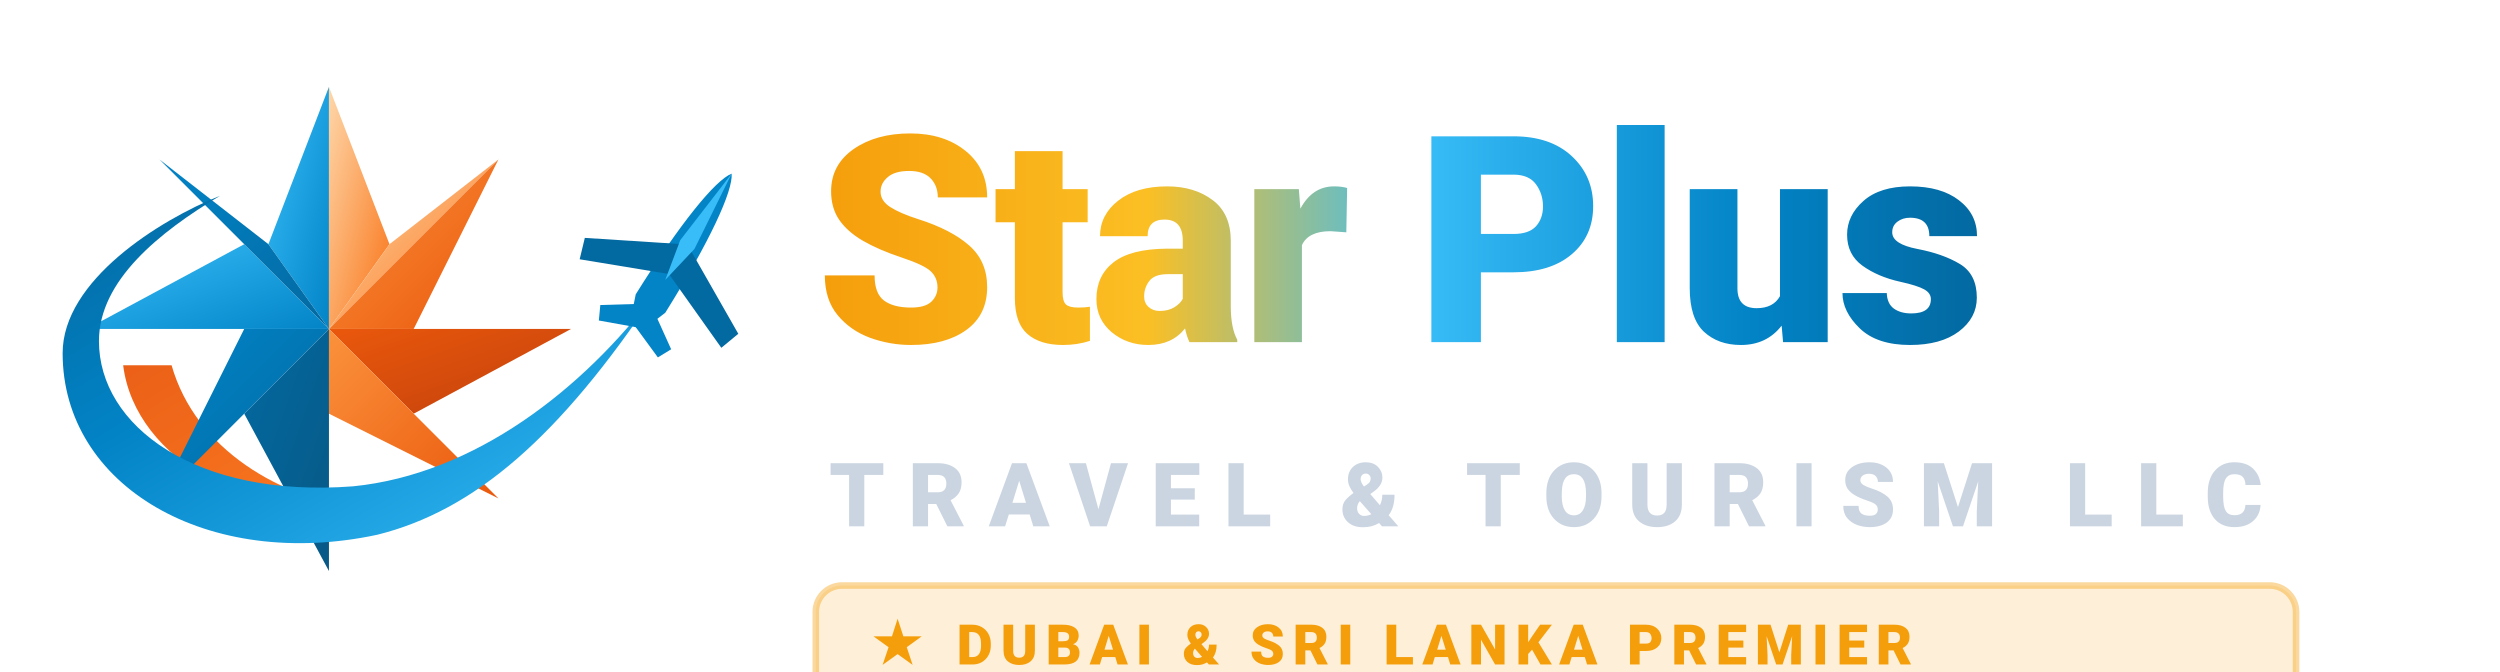
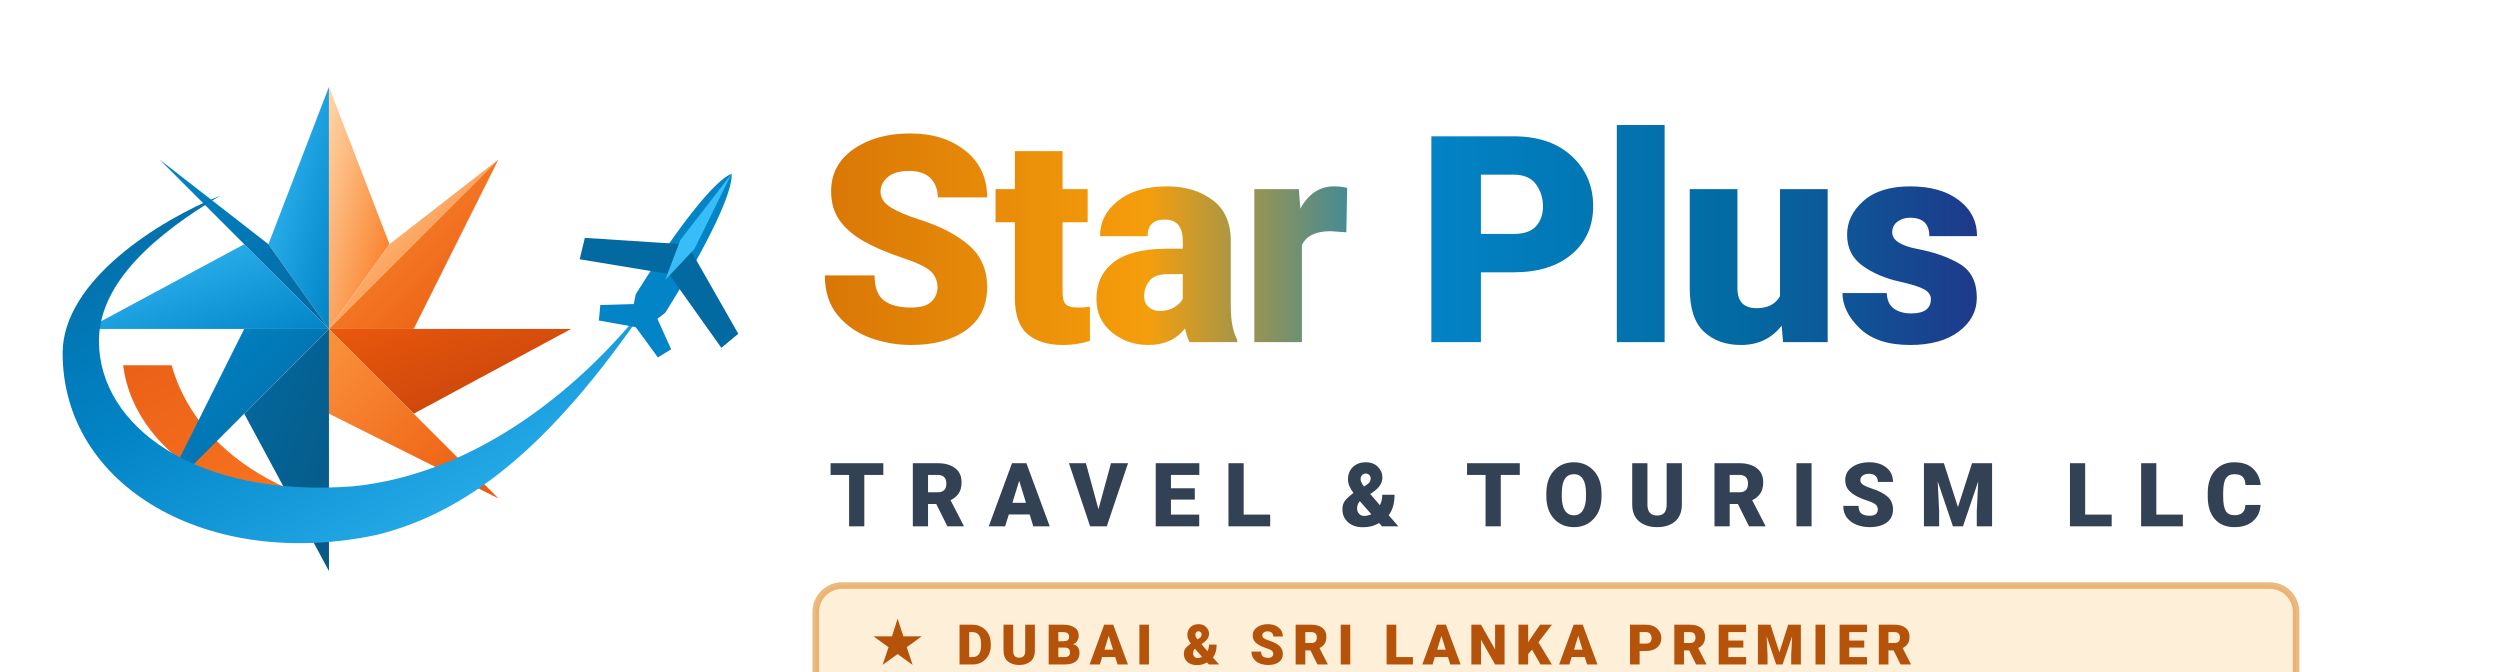
<svg xmlns="http://www.w3.org/2000/svg" viewBox="0 0 380 102" width="100%" height="100%">
  <defs>
    <linearGradient id="starBlueLight" x1="0%" y1="0%" x2="100%" y2="100%">
      <stop offset="0%" stop-color="#38BDF8" />
      <stop offset="100%" stop-color="#0284C7" />
    </linearGradient>
    <linearGradient id="starBlueMid" x1="0%" y1="0%" x2="100%" y2="100%">
      <stop offset="0%" stop-color="#0284C7" />
      <stop offset="100%" stop-color="#0369A1" />
    </linearGradient>
    <linearGradient id="starBlueDark" x1="0%" y1="0%" x2="100%" y2="100%">
      <stop offset="0%" stop-color="#0369A1" />
      <stop offset="100%" stop-color="#075985" />
    </linearGradient>
    <linearGradient id="starOrangeLight" x1="0%" y1="0%" x2="100%" y2="100%">
      <stop offset="0%" stop-color="#FED7AA" />
      <stop offset="100%" stop-color="#F97316" />
    </linearGradient>
    <linearGradient id="starOrangeMid" x1="0%" y1="0%" x2="100%" y2="100%">
      <stop offset="0%" stop-color="#FB923C" />
      <stop offset="100%" stop-color="#EA580C" />
    </linearGradient>
    <linearGradient id="starOrangeDark" x1="0%" y1="0%" x2="100%" y2="100%">
      <stop offset="0%" stop-color="#EA580C" />
      <stop offset="100%" stop-color="#C2410C" />
    </linearGradient>
    <linearGradient id="swooshBlue" x1="0%" y1="0%" x2="100%" y2="100%">
      <stop offset="0%" stop-color="#0369A1" />
      <stop offset="40%" stop-color="#0284C7" />
      <stop offset="100%" stop-color="#38BDF8" />
    </linearGradient>
    <linearGradient id="swooshOrange" x1="0%" y1="0%" x2="100%" y2="100%">
      <stop offset="0%" stop-color="#EA580C" />
      <stop offset="100%" stop-color="#F97316" />
    </linearGradient>
    <linearGradient id="logoBrandGradient" x1="0%" y1="0%" x2="100%" y2="0%">
-       <stop offset="0%" stop-color="#F59E0B" />
-       <stop offset="28%" stop-color="#FBBF24" />
-       <stop offset="52%" stop-color="#38BDF8" />
-       <stop offset="80%" stop-color="#0284C7" />
-       <stop offset="100%" stop-color="#0369A1" />
-     </linearGradient>
-     <linearGradient id="textStarGold" x1="0%" y1="0%" x2="100%" y2="0%">
-       <stop offset="0%" stop-color="#F59E0B" />
-       <stop offset="55%" stop-color="#FBBF24" />
-       <stop offset="100%" stop-color="#FDE047" />
-     </linearGradient>
-     <linearGradient id="textPlusBlue" x1="0%" y1="0%" x2="100%" y2="0%">
-       <stop offset="0%" stop-color="#38BDF8" />
-       <stop offset="55%" stop-color="#0284C7" />
-       <stop offset="100%" stop-color="#0369A1" />
+       <stop offset="0%" stop-color="#D97706" />
+       <stop offset="28%" stop-color="#F59E0B" />
+       <stop offset="52%" stop-color="#0284C7" />
+       <stop offset="80%" stop-color="#0369A1" />
+       <stop offset="100%" stop-color="#1E3A8A" />
    </linearGradient>
  </defs>
  <g transform="translate(4, 4) scale(0.92)">
    <path d="M 16,56 C 18,72 38,82 56,80 C 42,78 28,70 24,56 Z" fill="url(#swooshOrange)" opacity="0.95" />
    <polygon points="50,10 50,50 40,36" fill="url(#starBlueLight)" />
    <polygon points="50,10 50,50 60,36" fill="url(#starOrangeLight)" />
    <polygon points="78,22 50,50 60,36" fill="url(#starOrangeLight)" />
    <polygon points="78,22 50,50 64,50" fill="url(#starOrangeMid)" />
    <polygon points="90,50 50,50 64,50" fill="url(#starOrangeMid)" />
    <polygon points="90,50 50,50 64,64" fill="url(#starOrangeDark)" />
    <polygon points="78,78 50,50 64,64" fill="url(#starOrangeDark)" />
    <polygon points="78,78 50,50 50,64" fill="url(#starOrangeMid)" />
    <polygon points="50,90 50,50 50,64" fill="url(#starOrangeDark)" />
    <polygon points="50,90 50,50 36,64" fill="url(#starBlueDark)" />
    <polygon points="22,78 50,50 36,64" fill="url(#starBlueDark)" />
    <polygon points="22,78 50,50 36,50" fill="url(#starBlueMid)" />
    <polygon points="10,50 50,50 36,50" fill="url(#starBlueMid)" />
    <polygon points="10,50 50,50 36,36" fill="url(#starBlueLight)" />
    <polygon points="22,22 50,50 36,36" fill="url(#starBlueLight)" />
    <polygon points="22,22 50,50 40,36" fill="url(#starBlueMid)" />
    <path d="M 6,54 C 6,76 30,90 58,84 C 74,80 88,68 104,44 C 92,60 74,74 54,76 C 28,78 12,66 12,52 C 12,42 22,34 32,28 C 22,32 6,42 6,54 Z" fill="url(#swooshBlue)" />
    <g transform="translate(108, 38) rotate(32) scale(1.15)">
      <path d="M 0,-14 C 1.5,-12 2.5,-4 2.5,8 L 1,12 L -1,12 L -2.5,8 C -2.5,-4 -1.5,-12 0,-14 Z" fill="#0284C7" />
      <path d="M 0,-2 L 13,5 L 12,8 L 0,3 L -12,8 L -13,5 Z" fill="#0369A1" />
      <path d="M 0,8 L 6,12 L 5,14 L 0,12 L -5,14 L -6,12 Z" fill="#0284C7" />
      <polygon points="0,-14 1.2,-2 0,4 -1.2,-2" fill="#38BDF8" />
    </g>
  </g>
  <g transform="translate(124, 8)">
    <text x="0" y="44" font-family="'Outfit', 'Plus Jakarta Sans', -apple-system, BlinkMacSystemFont, 'Segoe UI', Roboto, sans-serif" font-size="44" font-weight="900" letter-spacing="-0.5" fill="url(#logoBrandGradient)">
      Star Plus
    </text>
-     <text x="2" y="72" font-family="'Plus Jakarta Sans', -apple-system, BlinkMacSystemFont, 'Segoe UI', Roboto, sans-serif" font-size="13.5" font-weight="800" letter-spacing="3.5" fill="#CBD5E1">
+     <text x="2" y="72" font-family="'Plus Jakarta Sans', -apple-system, BlinkMacSystemFont, 'Segoe UI', Roboto, sans-serif" font-size="13.5" font-weight="800" letter-spacing="3.5" fill="#334155">
      TRAVEL &amp; TOURISM LLC
    </text>
    <g transform="translate(0, 81)">
-       <rect x="0" y="0" width="225" height="17" rx="4" fill="#F59E0B" fill-opacity="0.16" stroke="#F59E0B" stroke-opacity="0.4" stroke-width="1" />
-       <text x="8" y="12" font-family="'Plus Jakarta Sans', -apple-system, BlinkMacSystemFont, 'Segoe UI', Roboto, sans-serif" font-size="8.5" font-weight="800" letter-spacing="1.2" fill="#F59E0B">
+       <rect x="0" y="0" width="225" height="17" rx="4" fill="#F59E0B" fill-opacity="0.16" stroke="#D97706" stroke-opacity="0.5" stroke-width="1" />
+       <text x="8" y="12" font-family="'Plus Jakarta Sans', -apple-system, BlinkMacSystemFont, 'Segoe UI', Roboto, sans-serif" font-size="8.5" font-weight="800" letter-spacing="1.2" fill="#B45309">
        ★ DUBAI &amp; SRI LANKA PREMIER
      </text>
    </g>
  </g>
</svg>
